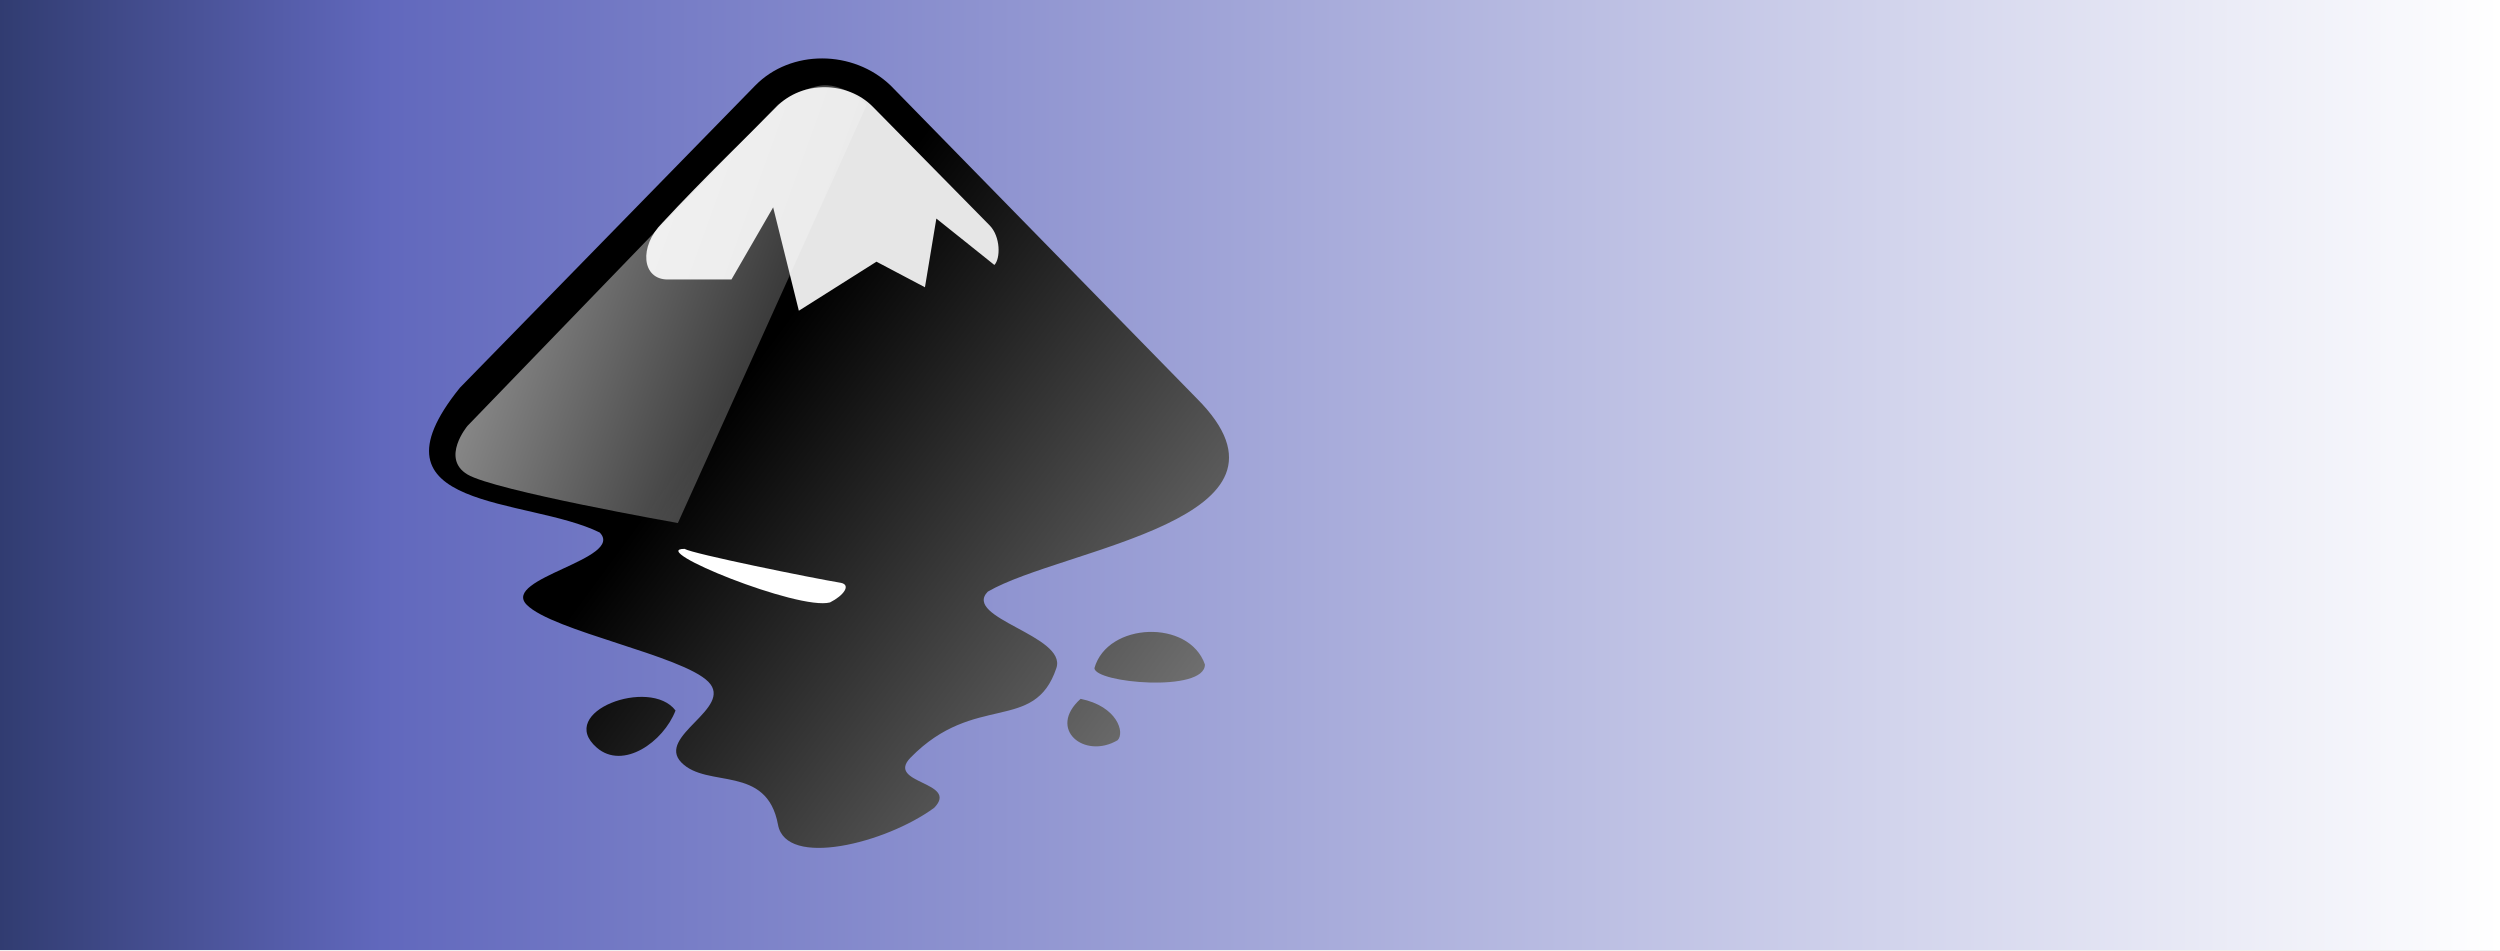
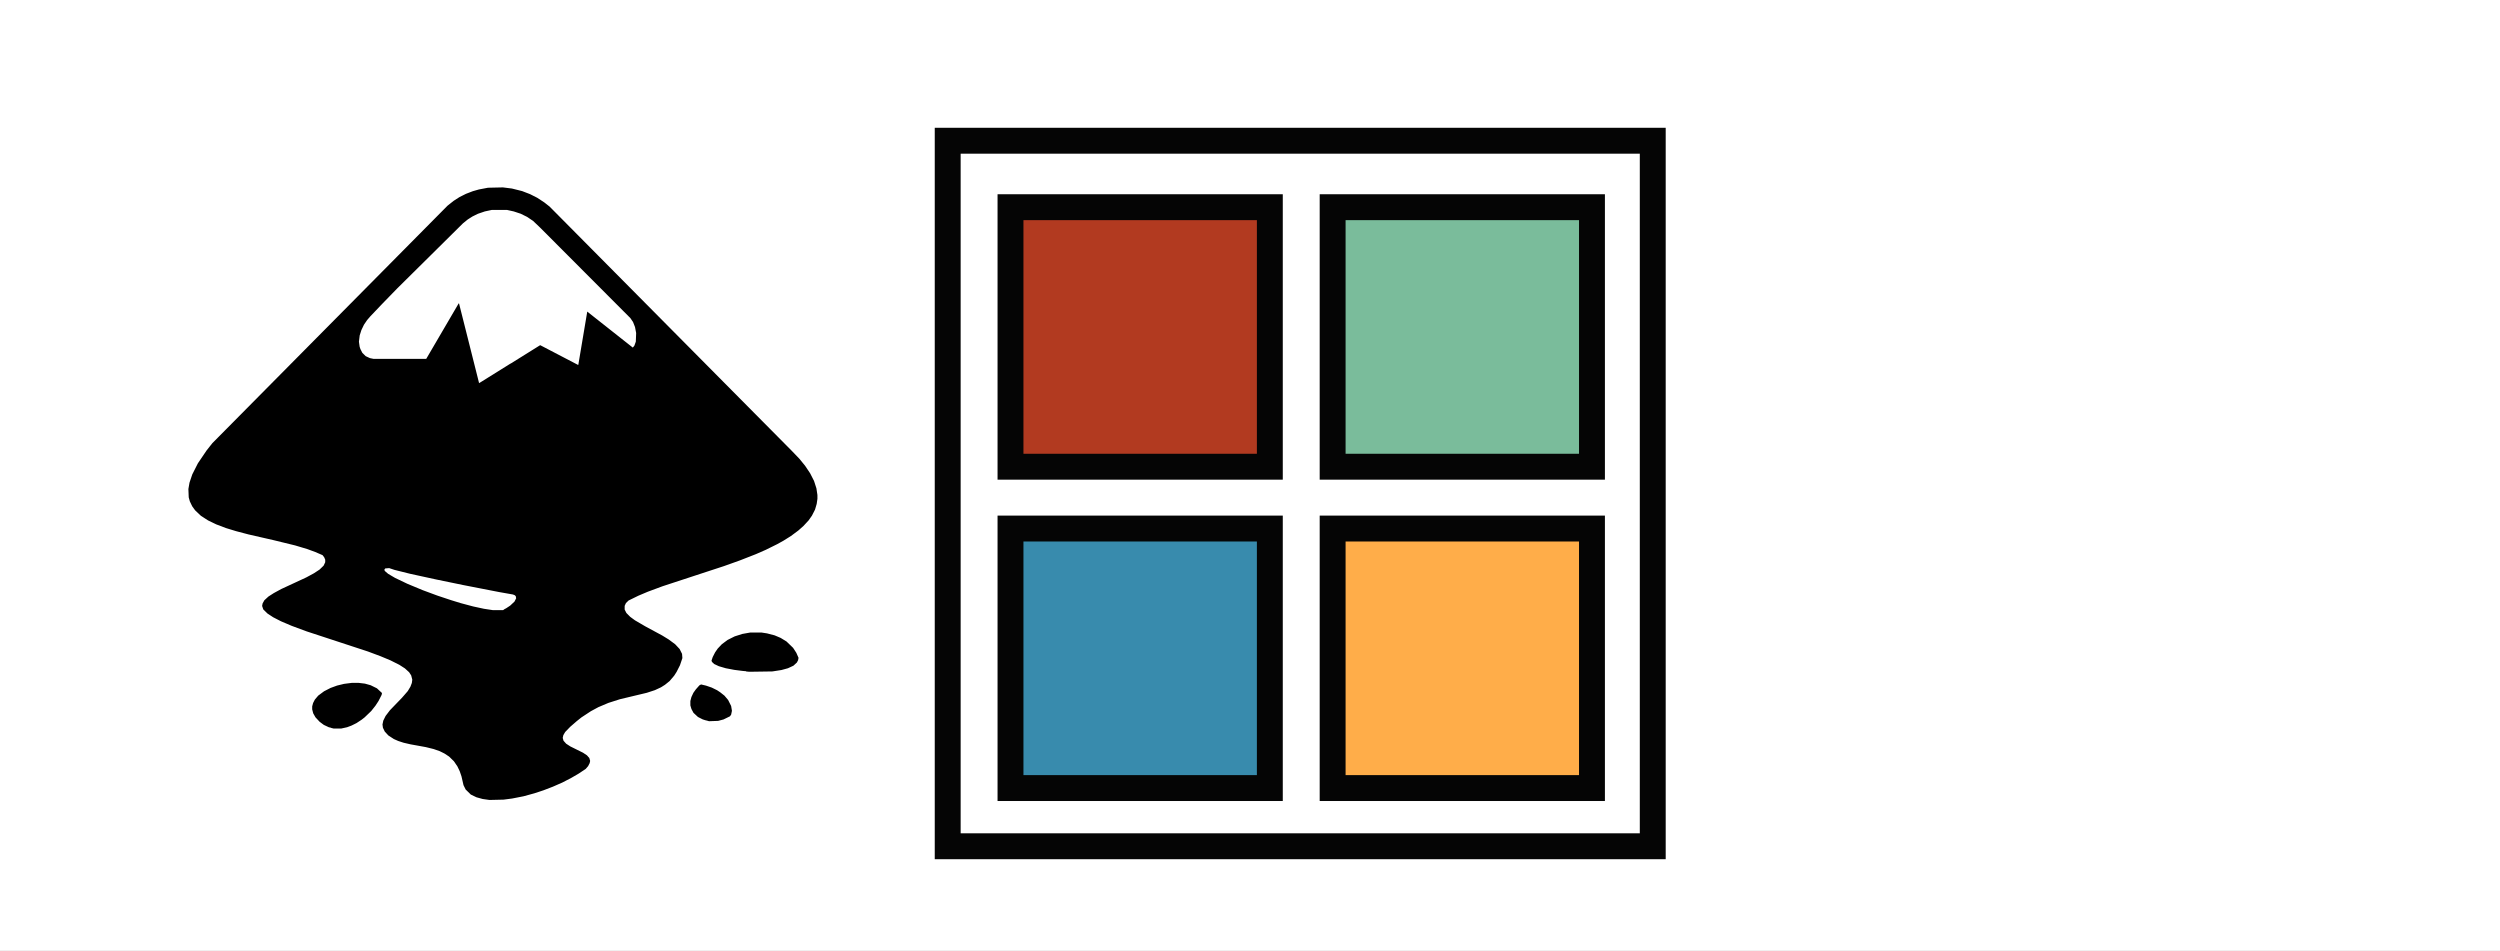
- <svg xmlns="http://www.w3.org/2000/svg" xmlns:xlink="http://www.w3.org/1999/xlink" version="1.1" id="svg2" height="57" width="150">
-   <defs id="defs4">
-     <linearGradient id="linearGradient3604">
-       <stop id="stop3606" offset="0" style="stop-color:#313c71;stop-opacity:1" />
-       <stop style="stop-color:#6168bd;stop-opacity:1" offset="0.153" id="stop3612" />
-       <stop id="stop3608" offset="1" style="stop-color:#ffffff;stop-opacity:1" />
-     </linearGradient>
-     <linearGradient gradientUnits="userSpaceOnUse" y2="1023.862" x2="150" y1="1023.862" x1="0" id="linearGradient3610" xlink:href="#linearGradient3604" />
-     <linearGradient gradientUnits="userSpaceOnUse" id="WhiteTransparent-7">
-       <stop id="stop7606-11" offset="0" style="stop-color:white;stop-opacity:1" />
-       <stop id="stop7608-5" offset="1" style="stop-color:white;stop-opacity:0" />
-     </linearGradient>
-     <linearGradient gradientUnits="userSpaceOnUse" y2="236.455" x2="107.796" y1="277.659" x1="163.785" id="linearGradient8007" xlink:href="#linearGradient8005" />
-     <linearGradient id="linearGradient8005">
-       <stop id="stop8001" offset="0" style="stop-color:#7d7d7d;stop-opacity:1" />
-       <stop id="stop8003" offset="1" style="stop-color:#000000;stop-opacity:1" />
-     </linearGradient>
-     <linearGradient gradientUnits="userSpaceOnUse" y2="240.043" x2="130.899" y1="207.08" x1="39.809" id="linearGradient8017" xlink:href="#WhiteTransparent-7" />
-   </defs>
+ <svg xmlns="http://www.w3.org/2000/svg" version="1.1" id="svg2" height="57" width="150">
+   <defs id="defs4" />
  <g transform="translate(0,-995.3622)" id="layer1">
    <rect y="995.362" x="0" height="57" width="150" id="rect8549" style="fill:#ffffff;fill-opacity:1;stroke:none" />
-     <rect y="995.362" x="0" height="57" width="150" id="rect2830" style="fill:url(#linearGradient3610);fill-opacity:1;stroke:none" />
-     <g style="display:inline;fill:#000000" id="g2092" transform="matrix(0.5303099,0,0,0.5303099,-12.39635,892.4632)">
-       <path d="m 108.824,203.712 -33.413,34.192 c -11.289,13.981 7.683,12.354 15.816,16.381 2.917,2.982 -11.182,5.183 -8.265,8.168 2.917,2.982 17.642,5.745 20.564,8.728 2.917,2.982 -5.972,6.146 -3.054,9.128 2.917,2.982 9.665,0.157 10.929,7.041 0.9,4.92 12.16,2.114 17.667,-1.915 2.917,-2.985 -5.581,-2.704 -2.664,-5.686 7.255,-7.419 14.01,-2.696 16.493,-10.13 1.226,-3.674 -10.68,-5.663 -7.758,-8.646 8.394,-4.902 37.408,-8.093 23.641,-21.86 l -34.634,-35.4 c -4.236,-4.067 -11.304,-4.111 -15.321,0 z m 38.38,65.906 c 0,1.696 12.498,2.808 12.498,-0.4 -1.781,-5.153 -11.021,-4.805 -12.498,0.4 z m -56.3,9.014 c 2.96,2.559 7.531,-0.637 8.902,-4.208 -2.868,-3.81 -13.603,0.137 -8.902,4.208 z M 145.637,273.103 c -3.815,3.422 0.428,6.895 4.188,4.683 0.838,-0.851 -0.022,-3.833 -4.188,-4.683 z" id="path2313" style="fill:url(#linearGradient8007);fill-opacity:1;stroke-width:0.249" />
-       <path d="m 100.828,256.135 c 0.893,0.555 14.398,3.298 17.699,3.845 1.144,0.241 0.333,1.42 -1.244,2.216 -3.557,0.945 -20.808,-6.061 -16.455,-6.061 z" id="path2315" style="fill:#ffffff;fill-opacity:1;stroke-width:0.249" />
-       <path d="m 122.125,206.11 13.22,13.426 c 1.254,1.281 1.236,3.763 0.535,4.477 l -6.564,-5.25 -1.291,7.775 -5.484,-2.895 -8.782,5.549 -2.908,-11.697 -4.718,8.163 h -7.213 c -2.94,0 -3.286,-3.731 -0.614,-6.402 4.666,-5.037 10.021,-10.17 12.931,-13.145 2.925,-2.99 8.021,-2.905 10.889,0 z" id="path2317" style="fill:#e6e6e6;fill-opacity:1;stroke-width:0.249" />
-       <path id="path8009" d="m 111.365,205.904 -35.1,36.32 c 0,0 -3.052,3.663 0,5.494 3.052,1.831 23.807,5.494 23.807,5.494 l 21.365,-47.308 c 0,0 -2.747,-2.747 -5.494,-2.136 -2.747,0.61 -4.578,2.136 -4.578,2.136 z" style="fill:url(#linearGradient8017);fill-opacity:1;stroke:none;stroke-width:0.863px;stroke-linecap:butt;stroke-linejoin:miter;stroke-opacity:1" />
-     </g>
+     <path style="fill:#000000;stroke-width:0.02" d="m 29.157,1043.33 -0.201,-0.029 -0.184,-0.051 -0.184,-0.051 -0.17,-0.082 -0.17,-0.082 -0.155,-0.152 -0.155,-0.152 -0.064,-0.13 -0.064,-0.13 -0.061,-0.265 -0.061,-0.265 -0.053,-0.154 -0.053,-0.154 -0.069,-0.144 -0.069,-0.144 -0.105,-0.154 -0.105,-0.154 -0.145,-0.141 -0.145,-0.141 -0.14,-0.092 -0.14,-0.092 -0.142,-0.07 -0.142,-0.07 -0.18,-0.063 -0.18,-0.063 -0.235,-0.058 -0.235,-0.058 -0.455,-0.083 -0.455,-0.082 -0.212,-0.049 -0.212,-0.049 -0.162,-0.053 -0.162,-0.053 -0.131,-0.058 -0.131,-0.058 -0.165,-0.108 -0.165,-0.108 -0.106,-0.115 -0.107,-0.115 -0.056,-0.116 -0.056,-0.116 -0.013,-0.097 -0.013,-0.097 0.024,-0.116 0.024,-0.116 0.069,-0.14 0.069,-0.14 0.131,-0.172 0.131,-0.172 0.36,-0.373 0.36,-0.373 0.174,-0.2 0.174,-0.2 0.08,-0.133 0.08,-0.133 0.043,-0.113 0.043,-0.113 0.013,-0.098 0.013,-0.098 -0.033,-0.128 -0.033,-0.128 -0.062,-0.095 -0.062,-0.095 -0.125,-0.114 -0.125,-0.114 -0.169,-0.109 -0.169,-0.109 -0.266,-0.133 -0.266,-0.134 -0.3,-0.125 -0.3,-0.125 -0.377,-0.141 -0.377,-0.141 -1.84,-0.604 -1.84,-0.604 -0.445,-0.165 -0.445,-0.165 -0.324,-0.138 -0.324,-0.138 -0.233,-0.12 -0.233,-0.12 -0.172,-0.113 -0.172,-0.113 -0.124,-0.122 -0.124,-0.122 -0.035,-0.104 -0.035,-0.104 0.014,-0.074 0.014,-0.074 0.053,-0.096 0.053,-0.096 0.122,-0.112 0.122,-0.112 0.162,-0.104 0.162,-0.104 0.224,-0.122 0.224,-0.122 0.75,-0.348 0.75,-0.348 0.229,-0.124 0.229,-0.124 0.169,-0.111 0.169,-0.111 0.121,-0.117 0.121,-0.117 0.049,-0.103 0.049,-0.103 2e-4,-0.076 2e-4,-0.076 -0.031,-0.073 -0.031,-0.073 -0.049,-0.064 -0.049,-0.064 -0.218,-0.094 -0.218,-0.094 -0.239,-0.088 -0.239,-0.088 -0.367,-0.11 -0.367,-0.11 -0.647,-0.158 -0.647,-0.158 -0.752,-0.172 -0.752,-0.172 -0.372,-0.098 -0.372,-0.098 -0.301,-0.092 -0.301,-0.092 -0.293,-0.111 -0.293,-0.111 -0.246,-0.119 -0.246,-0.119 -0.213,-0.137 -0.213,-0.137 -0.175,-0.166 -0.175,-0.166 -0.088,-0.121 -0.088,-0.122 -0.071,-0.148 -0.071,-0.148 -0.033,-0.12 -0.033,-0.12 -0.01,-0.249 -0.01,-0.249 0.033,-0.19 0.033,-0.19 0.084,-0.25 0.084,-0.249 0.168,-0.332 0.168,-0.332 0.262,-0.387 0.262,-0.387 0.174,-0.22 0.174,-0.219 7.052,-7.121 7.052,-7.121 0.184,-0.146 0.184,-0.146 0.172,-0.111 0.172,-0.111 0.198,-0.1 0.198,-0.1 0.206,-0.079 0.206,-0.079 0.182,-0.052 0.182,-0.052 0.273,-0.052 0.273,-0.052 0.447,-0.01 0.447,-0.01 0.271,0.034 0.271,0.034 0.307,0.077 0.307,0.077 0.235,0.091 0.235,0.09 0.219,0.111 0.219,0.111 0.21,0.138 0.21,0.138 0.16,0.126 0.16,0.126 7.258,7.32 7.258,7.32 0.234,0.243 0.234,0.244 0.171,0.21 0.171,0.209 0.152,0.227 0.152,0.227 0.117,0.229 0.117,0.229 0.072,0.223 0.072,0.223 0.03,0.2 0.03,0.2 2.1e-4,0.113 2e-4,0.113 -0.022,0.154 -0.022,0.154 -0.05,0.17 -0.05,0.17 -0.092,0.181 -0.092,0.181 -0.101,0.144 -0.101,0.144 -0.156,0.168 -0.156,0.168 -0.152,0.135 -0.152,0.135 -0.222,0.165 -0.222,0.165 -0.222,0.139 -0.222,0.139 -0.187,0.104 -0.187,0.104 -0.345,0.171 -0.345,0.171 -0.297,0.13 -0.297,0.13 -0.475,0.186 -0.475,0.186 -0.485,0.174 -0.485,0.173 -1.84,0.603 -1.84,0.604 -0.442,0.164 -0.442,0.164 -0.286,0.121 -0.286,0.121 -0.292,0.143 -0.292,0.143 -0.079,0.077 -0.079,0.077 -0.038,0.083 -0.038,0.083 -3.4e-4,0.111 -3.4e-4,0.111 0.052,0.103 0.052,0.103 0.115,0.116 0.115,0.116 0.142,0.104 0.142,0.104 0.303,0.177 0.303,0.177 0.516,0.279 0.516,0.279 0.191,0.117 0.191,0.117 0.196,0.145 0.196,0.145 0.134,0.143 0.134,0.143 0.073,0.145 0.073,0.145 0.01,0.127 0.01,0.127 -0.072,0.214 -0.072,0.214 -0.102,0.201 -0.102,0.201 -0.073,0.114 -0.073,0.114 -0.136,0.16 -0.136,0.16 -0.139,0.112 -0.139,0.112 -0.12,0.076 -0.12,0.076 -0.183,0.085 -0.183,0.085 -0.244,0.08 -0.244,0.08 -0.423,0.101 -0.423,0.101 -0.384,0.092 -0.384,0.092 -0.344,0.11 -0.344,0.11 -0.3,0.127 -0.3,0.127 -0.226,0.122 -0.226,0.122 -0.283,0.186 -0.283,0.186 -0.141,0.112 -0.141,0.113 -0.194,0.168 -0.194,0.168 -0.152,0.157 -0.152,0.157 -0.055,0.093 -0.055,0.093 -0.019,0.084 -0.019,0.084 0.024,0.085 0.024,0.085 0.079,0.089 0.079,0.089 0.126,0.082 0.126,0.082 0.379,0.188 0.379,0.188 0.119,0.079 0.119,0.079 0.071,0.081 0.071,0.081 0.025,0.087 0.025,0.087 -0.015,0.066 -0.015,0.067 -0.046,0.089 -0.046,0.09 -0.072,0.083 -0.072,0.083 -0.208,0.139 -0.208,0.139 -0.225,0.131 -0.225,0.131 -0.27,0.14 -0.27,0.14 -0.283,0.124 -0.283,0.124 -0.281,0.108 -0.281,0.108 -0.273,0.091 -0.273,0.089 -0.326,0.09 -0.326,0.089 -0.344,0.068 -0.344,0.067 -0.253,0.033 -0.253,0.033 -0.425,0.01 -0.425,0.01 -0.201,-0.029 z m 1.121,-11.424 0.091,-0.047 0.121,-0.08 0.121,-0.08 0.129,-0.121 0.129,-0.121 0.05,-0.098 0.05,-0.098 -0.012,-0.065 -0.012,-0.065 -0.035,-0.031 -0.035,-0.031 -0.052,-0.019 -0.052,-0.019 -0.413,-0.073 -0.413,-0.073 -1.072,-0.209 -1.072,-0.209 -0.819,-0.169 -0.819,-0.169 -0.779,-0.17 -0.779,-0.17 -0.468,-0.117 -0.468,-0.117 -0.159,-0.053 -0.159,-0.053 -0.119,0.01 -0.119,0.01 -0.025,0.034 -0.025,0.034 0.011,0.04 0.011,0.04 0.101,0.087 0.101,0.087 0.209,0.123 0.209,0.123 0.37,0.177 0.37,0.177 0.46,0.191 0.46,0.191 0.44,0.163 0.44,0.163 0.412,0.137 0.412,0.137 0.286,0.088 0.286,0.088 0.374,0.1 0.374,0.1 0.324,0.07 0.324,0.07 0.263,0.04 0.263,0.04 h 0.313 0.313 z m 0.359,-14.727 1.764,-1.101 h 0.011 0.011 l 1.133,0.591 1.133,0.591 0.006,-0.01 0.006,-0.01 0.265,-1.578 0.265,-1.578 v -0.014 -0.014 l 1.369,1.081 1.369,1.081 0.047,-0.058 0.047,-0.058 0.043,-0.12 0.043,-0.12 0.01,-0.259 0.01,-0.26 -0.034,-0.179 -0.034,-0.179 -0.059,-0.15 -0.059,-0.15 -0.08,-0.118 -0.08,-0.118 -2.706,-2.713 -2.706,-2.713 -0.213,-0.203 -0.213,-0.203 -0.182,-0.122 -0.182,-0.122 -0.189,-0.093 -0.189,-0.094 -0.209,-0.069 -0.209,-0.069 -0.198,-0.044 -0.198,-0.044 h -0.465 -0.465 l -0.205,0.044 -0.205,0.044 -0.208,0.071 -0.208,0.071 -0.164,0.081 -0.164,0.081 -0.142,0.09 -0.142,0.091 -0.142,0.115 -0.142,0.115 -1.972,1.953 -1.973,1.953 -0.456,0.469 -0.456,0.469 -0.353,0.371 -0.353,0.371 -0.093,0.108 -0.093,0.108 -0.095,0.14 -0.095,0.14 -0.077,0.16 -0.077,0.16 -0.051,0.16 -0.051,0.16 -0.023,0.19 -0.023,0.19 0.021,0.15 0.021,0.15 0.023,0.07 0.023,0.07 0.058,0.113 0.058,0.114 0.101,0.1 0.101,0.1 0.127,0.059 0.127,0.059 0.107,0.022 0.107,0.022 h 1.582 1.582 l 0.969,-1.657 0.969,-1.657 0.014,-0.01 0.014,-0.01 0.561,2.229 0.561,2.23 0.041,0.165 0.041,0.165 0.063,-0.037 0.063,-0.037 1.764,-1.101 z m -10.766,21.852 -0.144,-0.035 -0.149,-0.07 -0.149,-0.07 -0.126,-0.094 -0.126,-0.094 -0.124,-0.133 -0.124,-0.133 -0.068,-0.12 -0.068,-0.12 -0.031,-0.119 -0.031,-0.119 2.4e-4,-0.091 2.4e-4,-0.09 0.027,-0.1 0.027,-0.1 0.053,-0.103 0.053,-0.103 0.101,-0.119 0.101,-0.119 0.175,-0.13 0.175,-0.13 0.195,-0.1 0.195,-0.1 0.197,-0.072 0.197,-0.072 0.207,-0.05 0.207,-0.05 0.229,-0.03 0.229,-0.029 h 0.216 0.216 l 0.182,0.022 0.182,0.022 0.172,0.048 0.172,0.048 0.188,0.093 0.188,0.092 0.152,0.141 0.152,0.141 -0.011,0.057 -0.011,0.056 -0.093,0.183 -0.093,0.183 -0.092,0.141 -0.092,0.141 -0.127,0.16 -0.127,0.16 -0.199,0.191 -0.199,0.191 -0.091,0.071 -0.091,0.071 -0.152,0.1 -0.152,0.1 -0.152,0.076 -0.152,0.075 -0.131,0.049 -0.131,0.049 -0.172,0.038 -0.172,0.038 h -0.233 -0.233 l -0.144,-0.035 z m 22.562,-0.428 -0.111,-0.026 -0.081,-0.026 -0.081,-0.026 -0.141,-0.072 -0.141,-0.072 -0.134,-0.124 -0.134,-0.124 -0.062,-0.115 -0.062,-0.115 -0.032,-0.108 -0.032,-0.108 v -0.132 -0.132 l 0.031,-0.119 0.031,-0.119 0.06,-0.128 0.06,-0.128 0.073,-0.102 0.073,-0.102 0.107,-0.121 0.107,-0.121 0.05,-0.027 0.05,-0.027 0.148,0.035 0.148,0.035 0.172,0.059 0.172,0.059 0.162,0.08 0.162,0.08 0.091,0.061 0.091,0.06 0.129,0.102 0.129,0.102 0.11,0.13 0.11,0.13 0.09,0.179 0.09,0.18 0.024,0.145 0.024,0.145 -0.024,0.115 -0.024,0.115 -0.036,0.05 -0.036,0.05 -0.192,0.094 -0.192,0.094 -0.162,0.043 -0.162,0.043 -0.273,0.01 -0.273,0.01 z m 2.336,-2.967 -0.202,-0.017 -0.253,-0.032 -0.253,-0.032 -0.257,-0.049 -0.257,-0.049 -0.208,-0.061 -0.208,-0.061 -0.142,-0.067 -0.142,-0.067 -0.065,-0.063 -0.065,-0.063 -0.013,-0.039 -0.013,-0.039 0.035,-0.104 0.035,-0.104 0.071,-0.14 0.071,-0.14 0.079,-0.115 0.079,-0.115 0.124,-0.131 0.124,-0.131 0.173,-0.129 0.173,-0.129 0.214,-0.108 0.214,-0.107 0.227,-0.072 0.227,-0.073 0.236,-0.042 0.236,-0.042 h 0.344 0.344 l 0.162,0.025 0.162,0.025 0.228,0.059 0.228,0.059 0.182,0.077 0.182,0.078 0.175,0.107 0.175,0.107 0.197,0.19 0.197,0.19 0.098,0.15 0.097,0.15 0.066,0.15 0.066,0.15 -0.013,0.07 -0.013,0.07 -0.036,0.07 -0.036,0.07 -0.104,0.096 -0.104,0.096 -0.166,0.077 -0.166,0.077 -0.195,0.053 -0.195,0.053 -0.27,0.042 -0.27,0.042 -0.688,0.01 -0.688,0.01 -0.202,-0.017 z" id="path24070" />
+     <path style="opacity:0.98;fill:#ffffff;stroke:#000000;stroke-width:1.554px;stroke-linecap:butt;stroke-linejoin:miter;stroke-miterlimit:4;stroke-dasharray:none;stroke-opacity:1" d="m 56.862,1003.806 h 42.303 v 42.332 h -42.303 z" id="path4222-9" />
+     <path style="font-variation-settings:normal;opacity:0.98;vector-effect:none;fill:#af351b;fill-opacity:0.992;stroke:#000000;stroke-width:1.554px;stroke-linecap:butt;stroke-linejoin:miter;stroke-miterlimit:4;stroke-dasharray:none;stroke-dashoffset:0;stroke-opacity:1;-inkscape-stroke:none;stop-color:#000000" d="m 60.63,1007.794 h 15.56 v 15.571 h -15.56 z" id="path16645" />
+     <path style="font-variation-settings:normal;opacity:0.98;vector-effect:none;fill:#77bb99;fill-opacity:1;stroke:#000000;stroke-width:1.554px;stroke-linecap:butt;stroke-linejoin:miter;stroke-miterlimit:4;stroke-dasharray:none;stroke-dashoffset:0;stroke-opacity:1;-inkscape-stroke:none;stop-color:#000000" d="m 79.958,1007.794 h 15.56 v 15.571 h -15.56 z" id="path18263" />
+     <path style="font-variation-settings:normal;opacity:0.98;vector-effect:none;fill:#3388aa;fill-opacity:0.992;stroke:#000000;stroke-width:1.554px;stroke-linecap:butt;stroke-linejoin:miter;stroke-miterlimit:4;stroke-dasharray:none;stroke-dashoffset:0;stroke-opacity:1;-inkscape-stroke:none;stop-color:#000000" d="m 60.63,1027.075 h 15.56 v 15.571 h -15.56 z" id="path19194" />
+     <path style="font-variation-settings:normal;opacity:0.98;vector-effect:none;fill:#ffaa44;fill-opacity:0.992;stroke:#000000;stroke-width:1.554px;stroke-linecap:butt;stroke-linejoin:miter;stroke-miterlimit:4;stroke-dasharray:none;stroke-dashoffset:0;stroke-opacity:1;-inkscape-stroke:none;stop-color:#000000" d="m 79.958,1027.075 h 15.56 v 15.571 h -15.56 z" id="path19196" />
  </g>
</svg>
